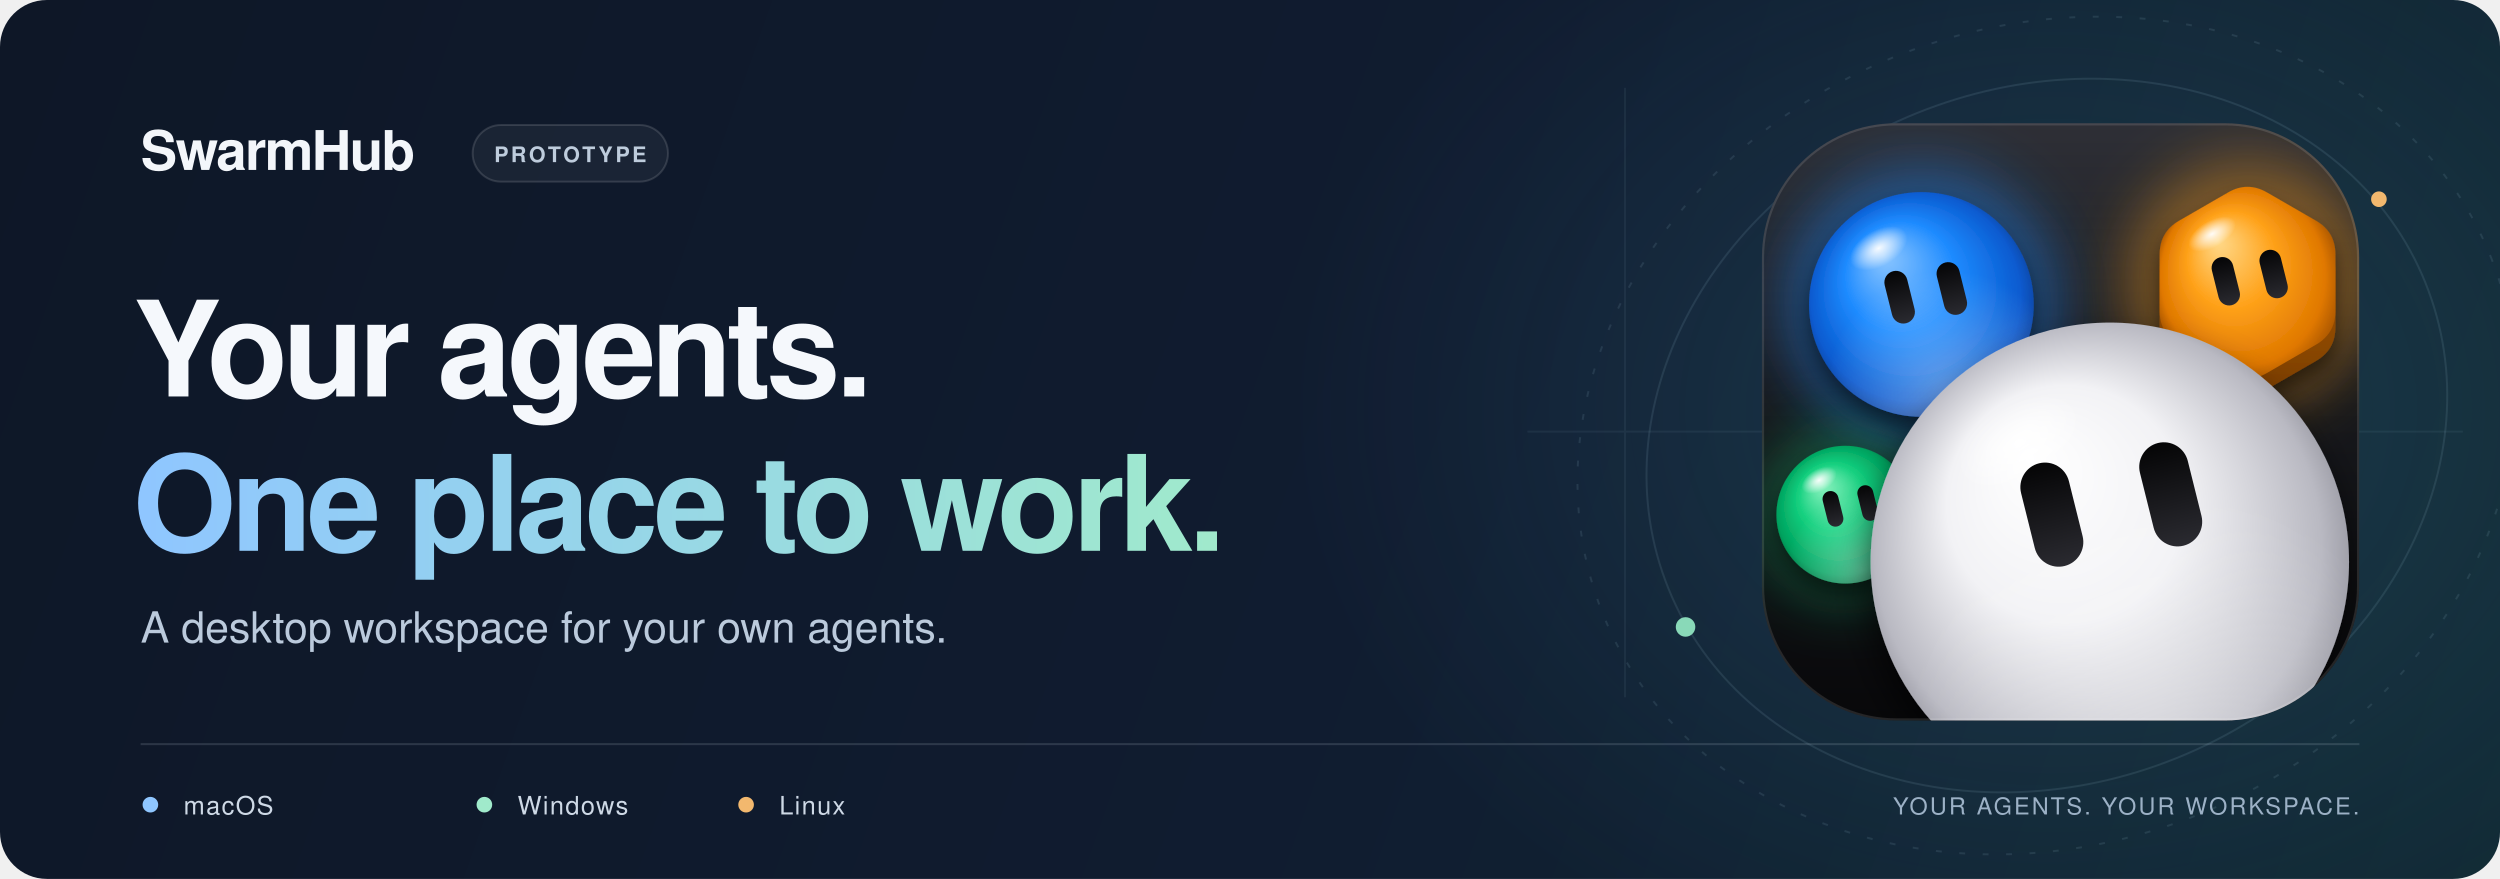
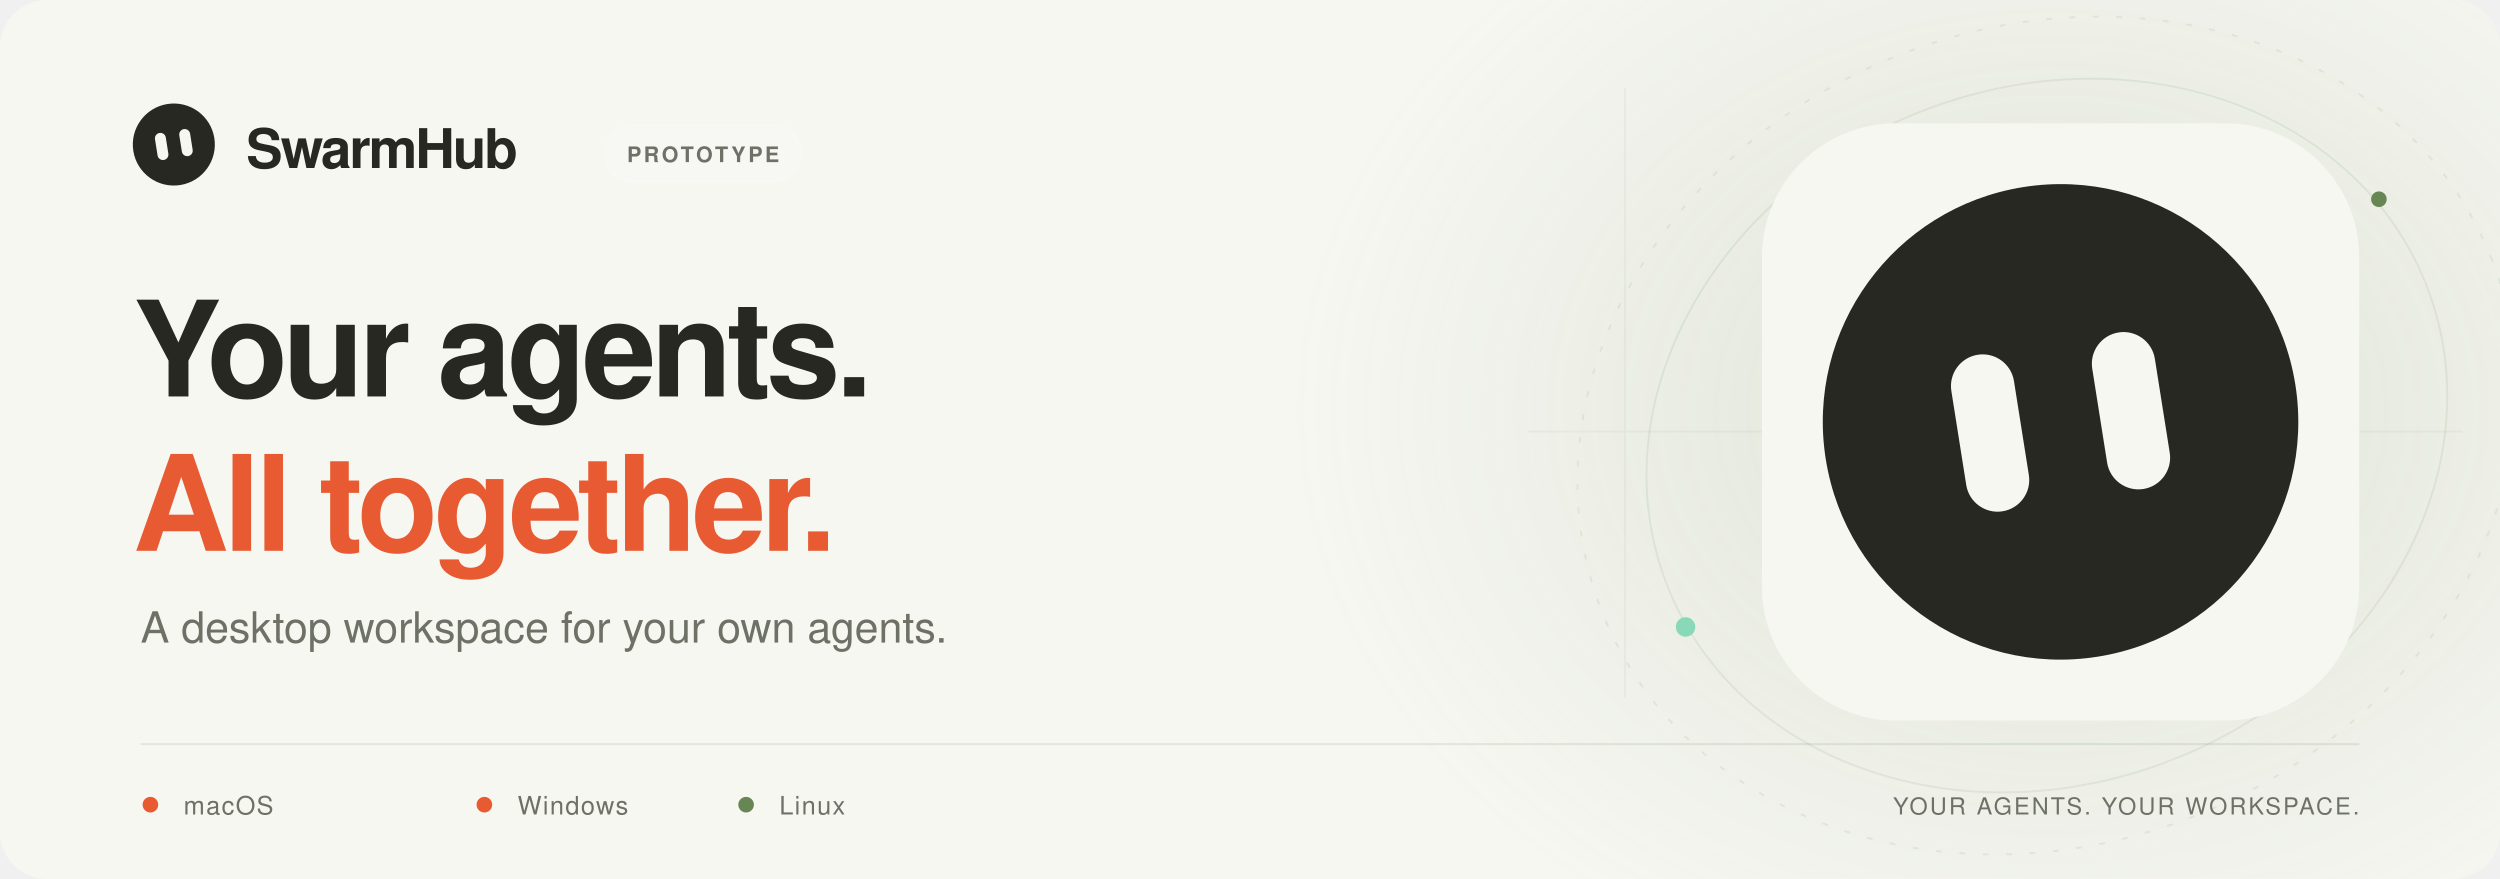
<svg xmlns="http://www.w3.org/2000/svg" width="1280" height="450" viewBox="0 0 1280 450" fill="none" role="img" aria-labelledby="title description">
  <defs>
    <linearGradient id="canvas" x1="0" y1="0" x2="1280" y2="450" gradientUnits="userSpaceOnUse">
-       <stop stop-color="#0E1727" />
-       <stop offset="0.55" stop-color="#101C30" />
-       <stop offset="1" stop-color="#112A35" />
+       <stop stop-color="#f7f7f2" />
+       <stop offset="0.55" stop-color="#f7f7f2" />
+       <stop offset="1" stop-color="#f7f7f2" />
    </linearGradient>
    <radialGradient id="halo" cx="0" cy="0" r="1" gradientTransform="translate(1050 210) scale(390 310)" gradientUnits="userSpaceOnUse">
-       <stop stop-color="#4C9BBB" stop-opacity="0.18" />
-       <stop offset="1" stop-color="#4C9BBB" stop-opacity="0" />
+       <stop stop-color="#688554" stop-opacity="0.18" />
+       <stop offset="1" stop-color="#688554" stop-opacity="0" />
    </radialGradient>
    <linearGradient id="accent" x1="72" y1="0" x2="632" y2="0" gradientUnits="userSpaceOnUse">
-       <stop stop-color="#8FC6FF" />
-       <stop offset="1" stop-color="#A0EACB" />
+       <stop stop-color="#e75a32" />
+       <stop offset="1" stop-color="#e75a32" />
    </linearGradient>
    <clipPath id="bounds">
      <rect width="1280" height="450" rx="24" />
    </clipPath>
  </defs>
  <g clip-path="url(#bounds)">
    <rect width="1280" height="450" fill="url(#canvas)" />
    <rect width="1280" height="450" fill="url(#halo)" />
-     <g stroke="#A0CFDE" stroke-opacity="0.12">
+     <g stroke="#688554" stroke-opacity="0.12">
      <ellipse cx="1048" cy="223" rx="209" ry="178" transform="rotate(-22 1048 223)" />
      <ellipse cx="1048" cy="223" rx="245" ry="209" transform="rotate(-22 1048 223)" stroke-dasharray="3 9" />
      <path d="M832 45V357M782 221H1261" stroke-opacity="0.07" />
    </g>
    <circle cx="863" cy="321" r="5" fill="#89D9B8" />
-     <circle cx="1218" cy="102" r="4" fill="#F2B86E" />
+     <circle cx="1218" cy="102" r="4" fill="#688554" />
    <g font-family="-apple-system, BlinkMacSystemFont, 'Segoe UI', Helvetica, Arial, sans-serif">
-       <text x="72" y="87" fill="#F3F6FA" font-size="28" font-weight="650" letter-spacing="-0.8">SwarmHub</text>
-       <rect x="242" y="64" width="100" height="29" rx="14.5" fill="#FFFFFF" fill-opacity="0.05" stroke="#FFFFFF" stroke-opacity="0.13" />
-       <text x="292" y="83" text-anchor="middle" fill="#BECCDC" font-size="11" font-weight="600" letter-spacing="1.4">PROTOTYPE</text>
-       <text x="68" y="203" fill="#F5F8FC" font-size="68" font-weight="650" letter-spacing="-2.6">Your agents.</text>
-       <text x="68" y="282" fill="url(#accent)" font-size="68" font-weight="650" letter-spacing="-2.6">One place to work.</text>
-       <text x="72" y="329" fill="#BBCADC" font-size="22">A desktop workspace for your own agents.</text>
-       <path d="M72 381H1208" stroke="#D0DFEF" stroke-opacity="0.15" />
-       <circle cx="77" cy="412" r="4" fill="#8FC6FF" />
-       <text x="94" y="417" fill="#CED9E6" font-size="13" font-weight="500" letter-spacing="0.7">macOS</text>
-       <circle cx="248" cy="412" r="4" fill="#A0EACB" />
-       <text x="265" y="417" fill="#CED9E6" font-size="13" font-weight="500" letter-spacing="0.7">Windows</text>
-       <circle cx="382" cy="412" r="4" fill="#F2B86E" />
-       <text x="399" y="417" fill="#CED9E6" font-size="13" font-weight="500" letter-spacing="0.7">Linux</text>
-       <text x="1208" y="417" text-anchor="end" fill="#9CB1C6" font-size="12" letter-spacing="1.1">YOUR AGENTS. YOUR WORKSPACE.</text>
+       <svg x="68" y="53" width="42" height="42" viewBox="0 0 30 30">
+         <g transform="rotate(-9 15 15)">
+           <circle cx="15" cy="15" r="15" fill="#262821" />
+           <g fill="#f7f7f2">
+             <rect x="8.5" y="10" width="4" height="10" rx="2" />
+             <rect x="17.5" y="10" width="4" height="10" rx="2" />
+           </g>
+         </g>
+       </svg>
+       <text x="126" y="86" fill="#262821" font-size="28" font-weight="750" letter-spacing="-1">SwarmHub</text>
+       <rect x="310" y="64" width="100" height="29" rx="14.5" fill="#FFFFFF" fill-opacity="0.05" stroke="#FFFFFF" stroke-opacity="0.13" />
+       <text x="360" y="83" text-anchor="middle" fill="#6e7166" font-size="11" font-weight="600" letter-spacing="1.4">PROTOTYPE</text>
+       <text x="68" y="203" fill="#262821" font-size="68" font-weight="650" letter-spacing="-2.6">Your agents.</text>
+       <text x="68" y="282" fill="url(#accent)" font-size="68" font-weight="650" letter-spacing="-2.6">All together.</text>
+       <text x="72" y="329" fill="#6e7166" font-size="22">A desktop workspace for your own agents.</text>
+       <path d="M72 381H1208" stroke="#688554" stroke-opacity="0.15" />
+       <circle cx="77" cy="412" r="4" fill="#e75a32" />
+       <text x="94" y="417" fill="#6e7166" font-size="13" font-weight="500" letter-spacing="0.7">macOS</text>
+       <circle cx="248" cy="412" r="4" fill="#e75a32" />
+       <text x="265" y="417" fill="#6e7166" font-size="13" font-weight="500" letter-spacing="0.7">Windows</text>
+       <circle cx="382" cy="412" r="4" fill="#688554" />
+       <text x="399" y="417" fill="#6e7166" font-size="13" font-weight="500" letter-spacing="0.7">Linux</text>
+       <text x="1208" y="417" text-anchor="end" fill="#6e7166" font-size="12" letter-spacing="1.1">YOUR AGENTS. YOUR WORKSPACE.</text>
    </g>
    <svg viewBox="0 0 1024 1024" x="865" y="26" width="380" height="380">
-       <defs>
-         <linearGradient id="mark-bg" x1="0" y1="0" x2="0" y2="1">
-           <stop offset="0" stop-color="#2E2F36" />
-           <stop offset=".5" stop-color="#16171B" />
-           <stop offset="1" stop-color="#08080A" />
-         </linearGradient>
-         <radialGradient id="mark-w" cx=".5" cy=".5" r=".55" fx=".33" fy=".28">
-           <stop offset="0" stop-color="#FFFFFF" />
-           <stop offset=".45" stop-color="#F2F2F5" />
-           <stop offset=".85" stop-color="#B9B9C2" />
-           <stop offset="1" stop-color="#8C8C96" />
-         </radialGradient>
-         <radialGradient id="mark-b" cx=".5" cy=".5" r=".55" fx=".33" fy=".28">
-           <stop offset="0" stop-color="#8CC6FF" />
-           <stop offset=".45" stop-color="#1E8BFF" />
-           <stop offset=".85" stop-color="#0A5BD0" />
-           <stop offset="1" stop-color="#063E94" />
-         </radialGradient>
-         <radialGradient id="mark-o" cx=".5" cy=".5" r=".55" fx=".33" fy=".28">
-           <stop offset="0" stop-color="#FFD98A" />
-           <stop offset=".45" stop-color="#FFA21A" />
-           <stop offset=".85" stop-color="#E07800" />
-           <stop offset="1" stop-color="#A85500" />
-         </radialGradient>
-         <radialGradient id="mark-g" cx=".5" cy=".5" r=".55" fx=".33" fy=".28">
-           <stop offset="0" stop-color="#8BF2BF" />
-           <stop offset=".45" stop-color="#14D07F" />
-           <stop offset=".85" stop-color="#00A35F" />
-           <stop offset="1" stop-color="#007443" />
-         </radialGradient>
-         <linearGradient id="mark-hexside" x1="0" y1="0" x2="0" y2="1">
-           <stop offset="0" stop-color="#B85F00" />
-           <stop offset="1" stop-color="#7A3E00" />
-         </linearGradient>
-         <linearGradient id="mark-eye" x1="0" y1="0" x2="0" y2="1">
-           <stop offset="0" stop-color="#050506" />
-           <stop offset="1" stop-color="#2A2A30" />
-         </linearGradient>
-         <radialGradient id="mark-spec" cx=".5" cy=".5" r=".5">
-           <stop offset="0" stop-color="#FFFFFF" stop-opacity=".95" />
-           <stop offset="1" stop-color="#FFFFFF" stop-opacity="0" />
-         </radialGradient>
-         <radialGradient id="mark-bounce" cx=".62" cy=".9" r=".55">
-           <stop offset="0" stop-color="#FFFFFF" stop-opacity=".35" />
-           <stop offset="1" stop-color="#FFFFFF" stop-opacity="0" />
-         </radialGradient>
-         <filter id="mark-glow" x="-60%" y="-60%" width="220%" height="220%">
-           <feGaussianBlur stdDeviation="40" />
-         </filter>
-         <filter id="mark-sh" x="-40%" y="-40%" width="180%" height="180%">
-           <feGaussianBlur in="SourceAlpha" stdDeviation="26" />
-           <feOffset dy="34" result="b" />
-           <feFlood flood-color="#000" flood-opacity=".7" />
-           <feComposite in2="b" operator="in" />
-           <feMerge>
-             <feMergeNode />
-             <feMergeNode in="SourceGraphic" />
-           </feMerge>
-         </filter>
-         <filter id="mark-shs" x="-40%" y="-40%" width="180%" height="180%">
-           <feGaussianBlur in="SourceAlpha" stdDeviation="14" />
-           <feOffset dy="16" result="b" />
-           <feFlood flood-color="#000" flood-opacity=".6" />
-           <feComposite in2="b" operator="in" />
-           <feMerge>
-             <feMergeNode />
-             <feMergeNode in="SourceGraphic" />
-           </feMerge>
-         </filter>
-         <filter id="mark-blur8">
-           <feGaussianBlur stdDeviation="8" />
-         </filter>
-         <clipPath id="mark-c">
-           <rect x="100" y="100" width="824" height="824" rx="185" />
-         </clipPath>
-       </defs>
-       <rect x="100" y="100" width="824" height="824" rx="185" fill="url(#mark-bg)" />
-       <g clip-path="url(#mark-c)">
-         <circle cx="320" cy="350" r="190" fill="#1E8BFF" opacity=".45" filter="url(#mark-glow)" />
-         <circle cx="770" cy="320" r="170" fill="#FFA21A" opacity=".42" filter="url(#mark-glow)" />
-         <circle cx="215" cy="640" r="120" fill="#14D07F" opacity=".35" filter="url(#mark-glow)" />
-         <g filter="url(#mark-shs)">
-           <circle cx="320" cy="350" r="155" fill="url(#mark-b)" />
+       <rect x="100" y="100" width="824" height="824" rx="185" fill="#f7f7f2" />
+       <svg x="184" y="184" width="656" height="656" viewBox="0 0 30 30">
+         <g transform="rotate(-9 15 15)">
+           <circle cx="15" cy="15" r="15" fill="#262821" />
+           <g fill="#f7f7f2">
+             <rect x="8.5" y="10" width="4" height="10" rx="2" />
+             <rect x="17.5" y="10" width="4" height="10" rx="2" />
+           </g>
        </g>
-         <circle cx="320" cy="350" r="155" fill="url(#mark-bounce)" />
-         <ellipse cx="261.1" cy="272.5" rx="43.4" ry="24.8" fill="url(#mark-spec)" transform="rotate(-30 261.1 272.5)" />
-         <rect x="274.0" y="303.0" width="32" height="74" rx="16.0" fill="url(#mark-eye)" transform="rotate(-14 290 340)" />
-         <rect x="346.0" y="291.0" width="32" height="74" rx="16.0" fill="url(#mark-eye)" transform="rotate(-14 362 328)" />
-         <g filter="url(#mark-shs)">
-           <path d="M743.3 217.8Q770.0 202.4 796.7 217.8L864.6 257.0Q891.2 272.4 891.2 303.2L891.2 381.6Q891.2 412.4 864.6 427.8L796.7 467.0Q770.0 482.4 743.3 467.0L675.4 427.8Q648.8 412.4 648.8 381.6L648.8 303.2Q648.8 272.4 675.4 257.0Z" fill="url(#mark-hexside)" />
-           <path d="M743.3 195.4Q770.0 180.0 796.7 195.4L864.6 234.6Q891.2 250.0 891.2 280.8L891.2 359.2Q891.2 390.0 864.6 405.4L796.7 444.6Q770.0 460.0 743.3 444.6L675.4 405.4Q648.8 390.0 648.8 359.2L648.8 280.8Q648.8 250.0 675.4 234.6Z" fill="url(#mark-o)" />
-         </g>
-         <ellipse cx="721.0" cy="252.8" rx="36.4" ry="18.2" fill="url(#mark-spec)" transform="rotate(-30 721.0 252.8)" />
-         <rect x="725.0" y="284.0" width="30" height="68" rx="15.0" fill="url(#mark-eye)" transform="rotate(-14 740 318)" />
-         <rect x="791.0" y="274.0" width="30" height="68" rx="15.0" fill="url(#mark-eye)" transform="rotate(-14 806 308)" />
-         <g filter="url(#mark-shs)">
-           <circle cx="215" cy="640" r="95" fill="url(#mark-g)" />
-         </g>
-         <circle cx="215" cy="640" r="95" fill="url(#mark-bounce)" />
-         <ellipse cx="178.9" cy="592.5" rx="26.6" ry="15.2" fill="url(#mark-spec)" transform="rotate(-30 178.9 592.5)" />
-         <rect x="187.0" y="607.0" width="22" height="50" rx="11.0" fill="url(#mark-eye)" transform="rotate(-14 198 632)" />
-         <rect x="235.0" y="599.0" width="22" height="50" rx="11.0" fill="url(#mark-eye)" transform="rotate(-14 246 624)" />
-         <g filter="url(#mark-sh)">
-           <circle cx="580" cy="705" r="330" fill="url(#mark-w)" />
-         </g>
-         <circle cx="580" cy="705" r="330" fill="url(#mark-bounce)" />
-         <ellipse cx="454.6" cy="540.0" rx="92.4" ry="52.8" fill="url(#mark-spec)" transform="rotate(-30 454.6 540.0)" />
-         <rect x="466.0" y="567.0" width="68" height="146" rx="34.0" fill="url(#mark-eye)" transform="rotate(-14 500 640)" />
-         <rect x="630.0" y="539.0" width="68" height="146" rx="34.0" fill="url(#mark-eye)" transform="rotate(-14 664 612)" />
-       </g>
-       <rect x="101.5" y="101.5" width="821" height="821" rx="183.5" fill="none" stroke="#FFFFFF" stroke-opacity=".12" stroke-width="3" />
+       </svg>
    </svg>
  </g>
</svg>
